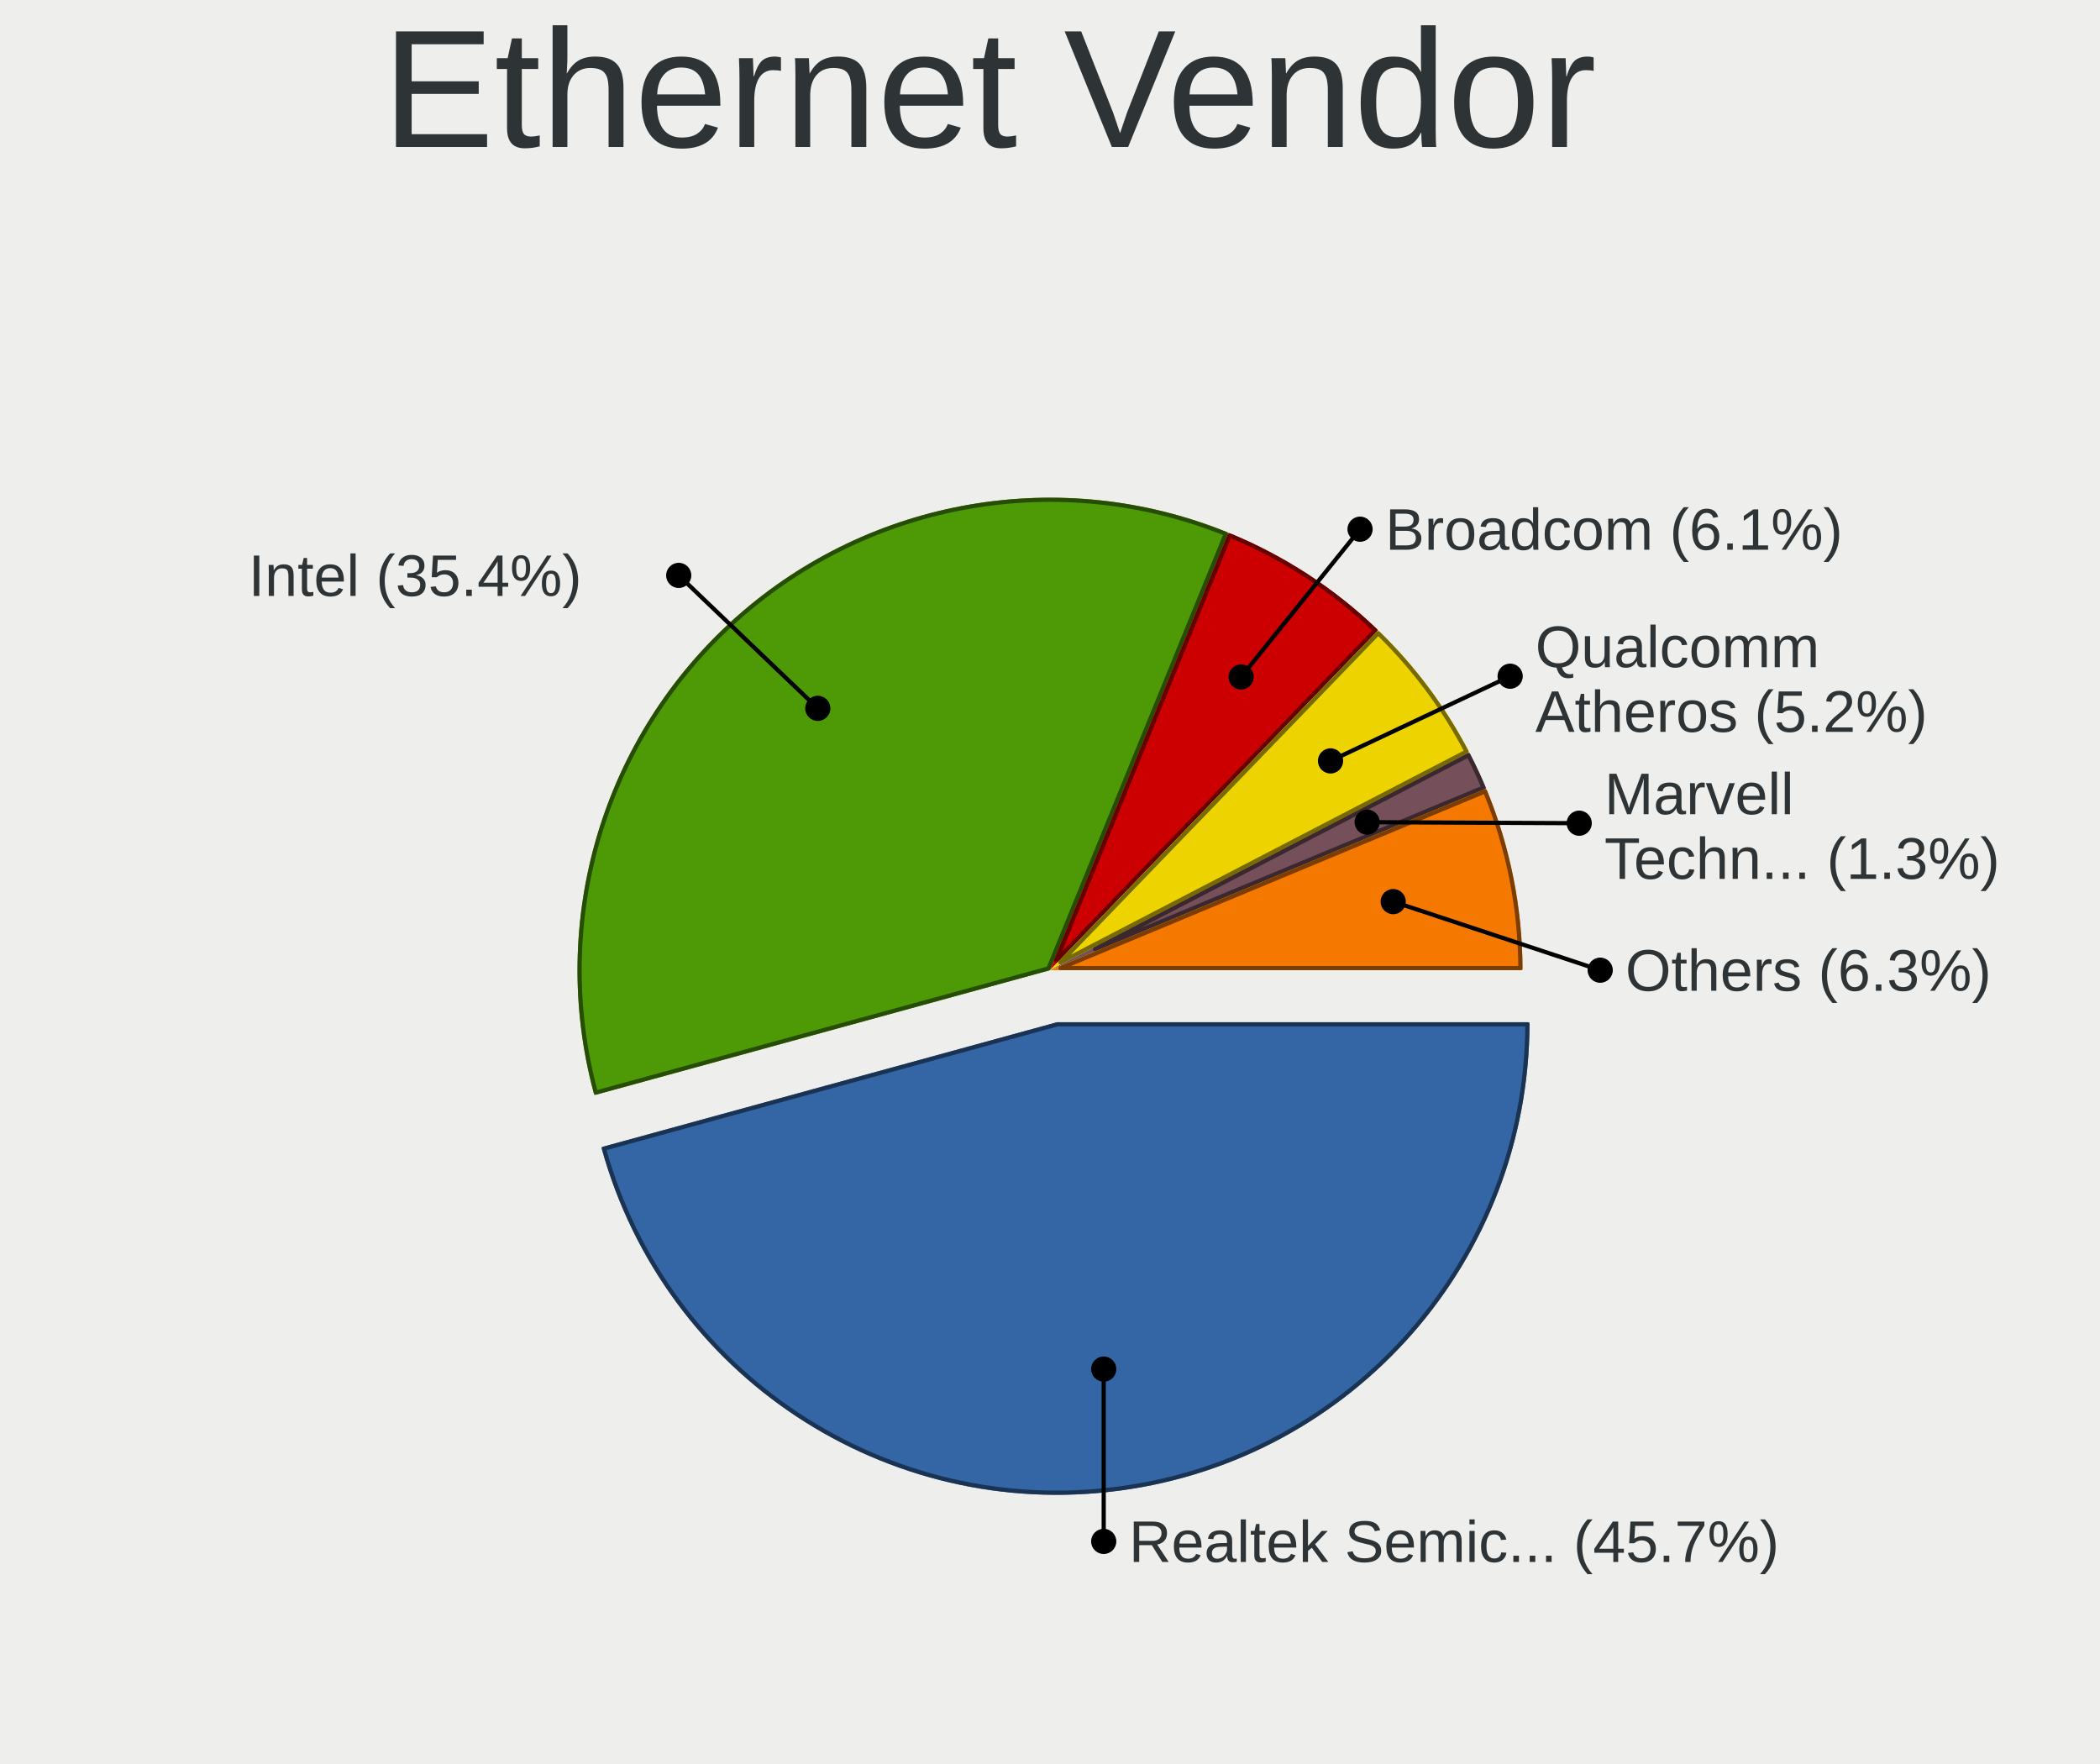
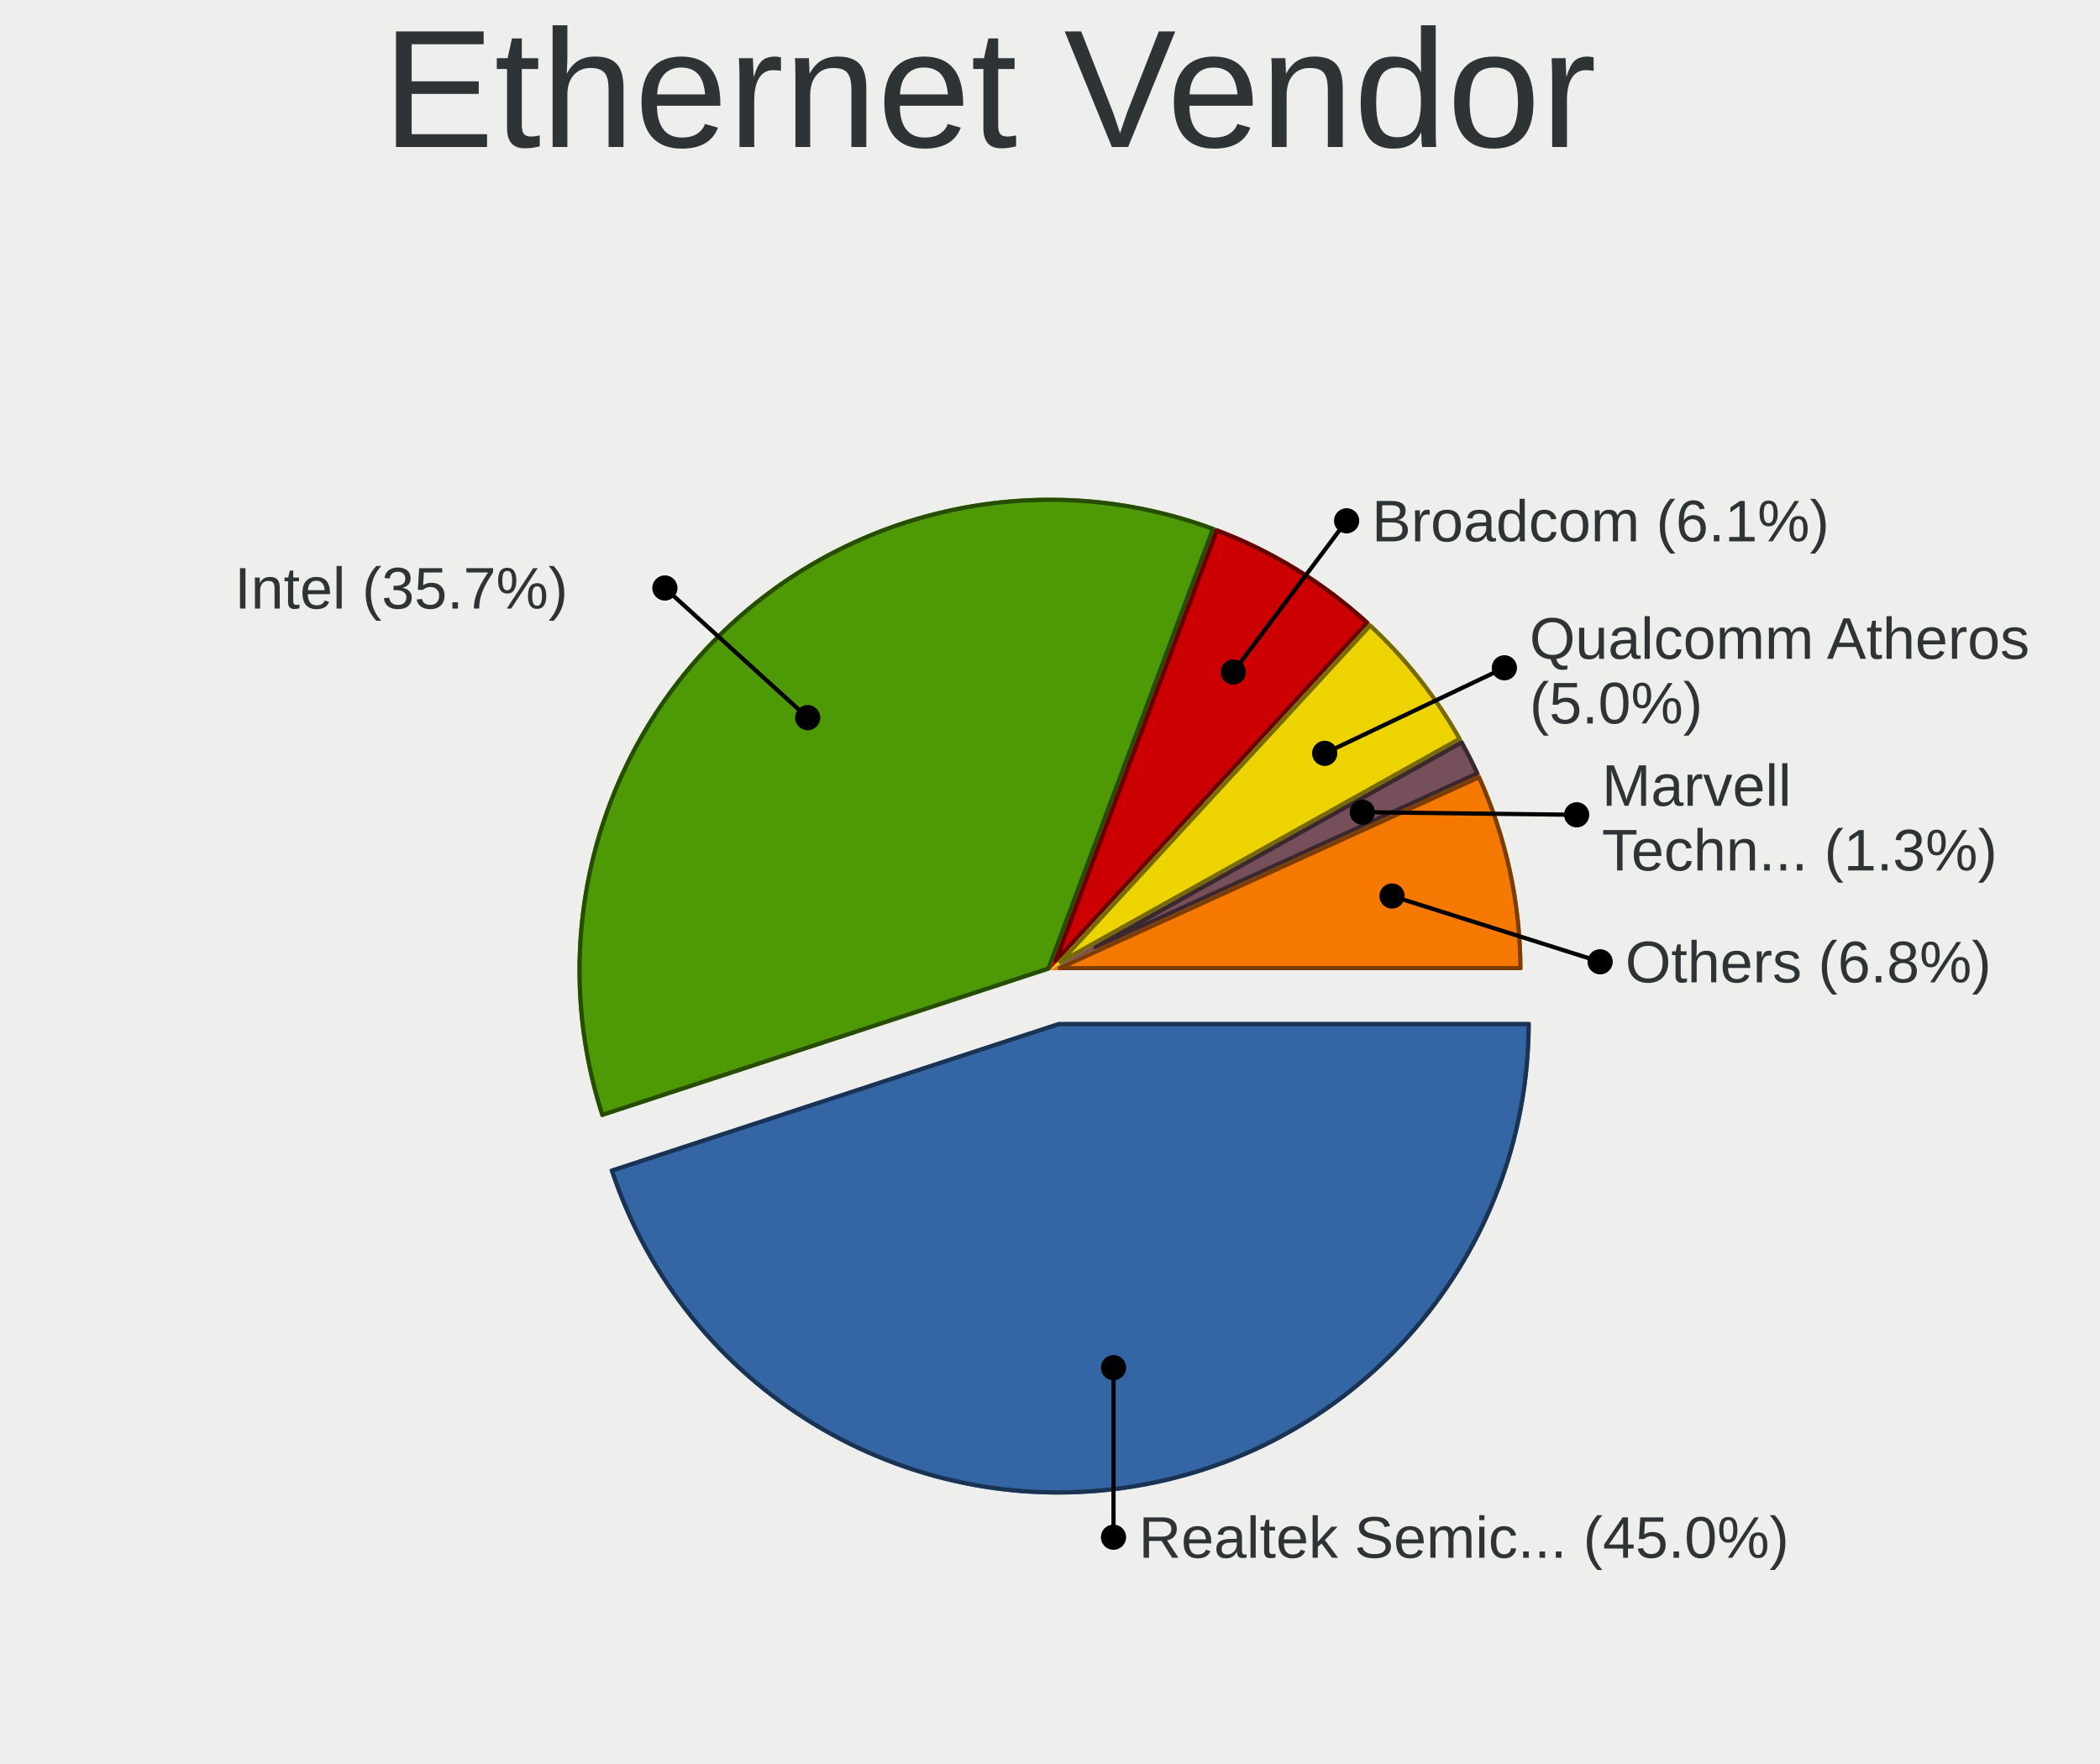
<svg xmlns="http://www.w3.org/2000/svg" width="500" height="420" version="1.0" id="ezcGraph">
  <defs />
  <g id="ezcGraphChart" color-rendering="optimizeQuality" shape-rendering="geometricPrecision" text-rendering="optimizeLegibility">
    <path d=" M 0,420 L 0,0 L 500,0 L 500,420 L 0,420 z " style="fill: #eeeeec; fill-opacity: 1.00; stroke: none;" id="ezcGraphPolygon_1" />
    <path d=" M 0,42 L 0,0 L 500,0 L 500,42 L 0,42 z " style="fill: #000000; fill-opacity: 0.00; stroke: none;" id="ezcGraphPolygon_2" />
-     <path d="M 251.67,243.39 L 364.17,243.39 A 112.50,112.50 0 0,1 143.17,273.14 z" style="fill: #3465a4; fill-opacity: 1.00; stroke: none; cursor: pointer;" id="ezcGraphCircleSector_4" />
-     <path d="M 251.74,243.89 L 363.67,243.89 A 112.00,112.00 0 0,1 143.79,273.49 z" style="fill: none; stroke: #1a3352; stroke-width: 1; stroke-opacity: 1.00; stroke-linecap: round; stroke-linejoin: round;" id="ezcGraphCircleSector_5" />
-     <path d="M 250.00,231.00 L 141.51,260.75 A 112.50,112.50 0 0,1 292.50,126.84 z" style="fill: #4e9a06; fill-opacity: 1.00; stroke: none; cursor: pointer;" id="ezcGraphCircleSector_6" />
-     <path d="M 249.63,230.58 L 141.86,260.14 A 112.00,112.00 0 0,1 291.85,127.11 z" style="fill: none; stroke: #274d03; stroke-width: 1; stroke-opacity: 1.00; stroke-linecap: round; stroke-linejoin: round;" id="ezcGraphCircleSector_7" />
-     <path d="M 250.00,231.00 L 292.50,126.84 A 112.50,112.50 0 0,1 328.14,150.06 z" style="fill: #cc0000; fill-opacity: 1.00; stroke: none; cursor: pointer;" id="ezcGraphCircleSector_8" />
-     <path d="M 251.44,228.78 L 292.78,127.49 A 112.00,112.00 0 0,1 327.43,150.07 z" style="fill: none; stroke: #660000; stroke-width: 1; stroke-opacity: 1.00; stroke-linecap: round; stroke-linejoin: round;" id="ezcGraphCircleSector_9" />
-     <path d="M 250.00,231.00 L 328.14,150.06 A 112.50,112.50 0 0,1 349.84,179.15 z" style="fill: #edd400; fill-opacity: 1.00; stroke: none; cursor: pointer;" id="ezcGraphCircleSector_10" />
-     <path d="M 252.48,229.15 L 328.15,150.77 A 112.00,112.00 0 0,1 349.17,178.94 z" style="fill: none; stroke: #776a00; stroke-width: 1; stroke-opacity: 1.00; stroke-linecap: round; stroke-linejoin: round;" id="ezcGraphCircleSector_11" />
-     <path d="M 250.00,231.00 L 349.84,179.15 A 112.50,112.50 0 0,1 353.86,187.77 z" style="fill: #75505b; fill-opacity: 1.00; stroke: none; cursor: pointer;" id="ezcGraphCircleSector_12" />
-     <path d="M 260.72,225.99 L 349.63,179.83 A 112.00,112.00 0 0,1 353.21,187.50 z" style="fill: none; stroke: #3b282e; stroke-width: 1; stroke-opacity: 1.00; stroke-linecap: round; stroke-linejoin: round;" id="ezcGraphCircleSector_13" />
-     <path d="M 250.00,231.00 L 353.86,187.77 A 112.50,112.50 0 0,1 362.50,231.00 z" style="fill: #f57900; fill-opacity: 1.00; stroke: none;" id="ezcGraphCircleSector_14" />
-     <path d="M 252.50,230.50 L 353.59,188.42 A 112.00,112.00 0 0,1 362.00,230.50 z" style="fill: none; stroke: #7b3d00; stroke-width: 1; stroke-opacity: 1.00; stroke-linecap: round; stroke-linejoin: round;" id="ezcGraphCircleSector_15" />
-     <path d=" M 194.706,168.654 L 161.605,137" style="fill: none; stroke: #000000; stroke-width: 1; stroke-opacity: 1.00; stroke-linecap: round; stroke-linejoin: round;" id="ezcGraphLine_16" />
-     <ellipse cx="194.706" cy="168.654" rx="3" ry="3" style="fill: #000000; fill-opacity: 1.00; stroke: none;" id="ezcGraphCircle_17" />
-     <ellipse cx="161.605" cy="137" rx="3" ry="3" style="fill: #000000; fill-opacity: 1.00; stroke: none;" id="ezcGraphCircle_18" />
-     <path d=" M 295.501,161.185 L 323.823,126" style="fill: none; stroke: #000000; stroke-width: 1; stroke-opacity: 1.00; stroke-linecap: round; stroke-linejoin: round;" id="ezcGraphLine_20" />
-     <ellipse cx="295.501" cy="161.185" rx="3" ry="3" style="fill: #000000; fill-opacity: 1.00; stroke: none;" id="ezcGraphCircle_21" />
-     <ellipse cx="323.823" cy="126" rx="3" ry="3" style="fill: #000000; fill-opacity: 1.00; stroke: none;" id="ezcGraphCircle_22" />
-     <path d=" M 316.792,181.167 L 359.562,161" style="fill: none; stroke: #000000; stroke-width: 1; stroke-opacity: 1.00; stroke-linecap: round; stroke-linejoin: round;" id="ezcGraphLine_24" />
-     <ellipse cx="316.792" cy="181.167" rx="3" ry="3" style="fill: #000000; fill-opacity: 1.00; stroke: none;" id="ezcGraphCircle_25" />
-     <ellipse cx="359.562" cy="161" rx="3" ry="3" style="fill: #000000; fill-opacity: 1.00; stroke: none;" id="ezcGraphCircle_26" />
-     <path d=" M 325.512,195.752 L 376,196" style="fill: none; stroke: #000000; stroke-width: 1; stroke-opacity: 1.00; stroke-linecap: round; stroke-linejoin: round;" id="ezcGraphLine_28" />
-     <ellipse cx="325.512" cy="195.752" rx="3" ry="3" style="fill: #000000; fill-opacity: 1.00; stroke: none;" id="ezcGraphCircle_29" />
-     <ellipse cx="376" cy="196" rx="3" ry="3" style="fill: #000000; fill-opacity: 1.00; stroke: none;" id="ezcGraphCircle_30" />
-     <path d=" M 331.718,214.671 L 381,231" style="fill: none; stroke: #000000; stroke-width: 1; stroke-opacity: 1.00; stroke-linecap: round; stroke-linejoin: round;" id="ezcGraphLine_32" />
-     <ellipse cx="331.718" cy="214.671" rx="3" ry="3" style="fill: #000000; fill-opacity: 1.00; stroke: none;" id="ezcGraphCircle_33" />
-     <ellipse cx="381" cy="231" rx="3" ry="3" style="fill: #000000; fill-opacity: 1.00; stroke: none;" id="ezcGraphCircle_34" />
-     <path d=" M 262.788,325.976 L 262.788,367" style="fill: none; stroke: #000000; stroke-width: 1; stroke-opacity: 1.00; stroke-linecap: round; stroke-linejoin: round;" id="ezcGraphLine_36" />
-     <ellipse cx="262.788" cy="325.976" rx="3" ry="3" style="fill: #000000; fill-opacity: 1.00; stroke: none;" id="ezcGraphCircle_37" />
-     <ellipse cx="262.788" cy="367" rx="3" ry="3" style="fill: #000000; fill-opacity: 1.00; stroke: none;" id="ezcGraphCircle_38" />
+     <path d="M 251.97,243.34 L 364.47,243.34 A 112.50,112.50 0 0,1 145.07,278.40 z" style="fill: #3465a4; fill-opacity: 1.00; stroke: none; cursor: pointer;" id="ezcGraphCircleSector_4" />
+     <path d="M 252.05,243.84 L 363.97,243.84 A 112.00,112.00 0 0,1 145.71,278.72 z" style="fill: none; stroke: #1a3352; stroke-width: 1; stroke-opacity: 1.00; stroke-linecap: round; stroke-linejoin: round;" id="ezcGraphCircleSector_5" />
+     <path d="M 250.00,231.00 L 143.10,266.06 A 112.50,112.50 0 0,1 289.45,125.64 z" style="fill: #4e9a06; fill-opacity: 1.00; stroke: none; cursor: pointer;" id="ezcGraphCircleSector_6" />
+     <path d="M 249.62,230.60 L 143.42,265.43 A 112.00,112.00 0 0,1 288.80,125.94 z" style="fill: none; stroke: #274d03; stroke-width: 1; stroke-opacity: 1.00; stroke-linecap: round; stroke-linejoin: round;" id="ezcGraphCircleSector_7" />
+     <path d="M 250.00,231.00 L 289.45,125.64 A 112.50,112.50 0 0,1 326.19,148.23 z" style="fill: #cc0000; fill-opacity: 1.00; stroke: none; cursor: pointer;" id="ezcGraphCircleSector_8" />
+     <path d="M 251.37,228.78 L 289.74,126.29 A 112.00,112.00 0 0,1 325.49,148.26 z" style="fill: none; stroke: #660000; stroke-width: 1; stroke-opacity: 1.00; stroke-linecap: round; stroke-linejoin: round;" id="ezcGraphCircleSector_9" />
+     <path d="M 250.00,231.00 L 326.19,148.23 A 112.50,112.50 0 0,1 348.19,176.10 z" style="fill: #edd400; fill-opacity: 1.00; stroke: none; cursor: pointer;" id="ezcGraphCircleSector_10" />
+     <path d="M 252.49,229.04 L 326.22,148.94 A 112.00,112.00 0 0,1 347.51,175.91 z" style="fill: none; stroke: #776a00; stroke-width: 1; stroke-opacity: 1.00; stroke-linecap: round; stroke-linejoin: round;" id="ezcGraphCircleSector_11" />
+     <path d="M 250.00,231.00 L 348.19,176.10 A 112.50,112.50 0 0,1 352.39,184.39 z" style="fill: #75505b; fill-opacity: 1.00; stroke: none; cursor: pointer;" id="ezcGraphCircleSector_12" />
+     <path d="M 260.80,225.54 L 348.00,176.78 A 112.00,112.00 0 0,1 351.73,184.15 z" style="fill: none; stroke: #3b282e; stroke-width: 1; stroke-opacity: 1.00; stroke-linecap: round; stroke-linejoin: round;" id="ezcGraphCircleSector_13" />
+     <path d="M 250.00,231.00 L 352.39,184.39 A 112.50,112.50 0 0,1 362.50,231.00 z" style="fill: #f57900; fill-opacity: 1.00; stroke: none;" id="ezcGraphCircleSector_14" />
+     <path d="M 252.31,230.50 L 352.14,185.06 A 112.00,112.00 0 0,1 362.00,230.50 z" style="fill: none; stroke: #7b3d00; stroke-width: 1; stroke-opacity: 1.00; stroke-linecap: round; stroke-linejoin: round;" id="ezcGraphCircleSector_15" />
+     <path d=" M 192.305,170.869 L 158.303,140" style="fill: none; stroke: #000000; stroke-width: 1; stroke-opacity: 1.00; stroke-linecap: round; stroke-linejoin: round;" id="ezcGraphLine_16" />
+     <ellipse cx="192.305" cy="170.869" rx="3" ry="3" style="fill: #000000; fill-opacity: 1.00; stroke: none;" id="ezcGraphCircle_17" />
+     <ellipse cx="158.303" cy="140" rx="3" ry="3" style="fill: #000000; fill-opacity: 1.00; stroke: none;" id="ezcGraphCircle_18" />
+     <path d=" M 293.639,160.007 L 320.622,124" style="fill: none; stroke: #000000; stroke-width: 1; stroke-opacity: 1.00; stroke-linecap: round; stroke-linejoin: round;" id="ezcGraphLine_20" />
+     <ellipse cx="293.639" cy="160.007" rx="3" ry="3" style="fill: #000000; fill-opacity: 1.00; stroke: none;" id="ezcGraphCircle_21" />
+     <ellipse cx="320.622" cy="124" rx="3" ry="3" style="fill: #000000; fill-opacity: 1.00; stroke: none;" id="ezcGraphCircle_22" />
+     <path d=" M 315.408,179.364 L 358.181,159" style="fill: none; stroke: #000000; stroke-width: 1; stroke-opacity: 1.00; stroke-linecap: round; stroke-linejoin: round;" id="ezcGraphLine_24" />
+     <ellipse cx="315.408" cy="179.364" rx="3" ry="3" style="fill: #000000; fill-opacity: 1.00; stroke: none;" id="ezcGraphCircle_25" />
+     <ellipse cx="358.181" cy="159" rx="3" ry="3" style="fill: #000000; fill-opacity: 1.00; stroke: none;" id="ezcGraphCircle_26" />
+     <path d=" M 324.354,193.372 L 375.399,194" style="fill: none; stroke: #000000; stroke-width: 1; stroke-opacity: 1.00; stroke-linecap: round; stroke-linejoin: round;" id="ezcGraphLine_28" />
+     <ellipse cx="324.354" cy="193.372" rx="3" ry="3" style="fill: #000000; fill-opacity: 1.00; stroke: none;" id="ezcGraphCircle_29" />
+     <ellipse cx="375.399" cy="194" rx="3" ry="3" style="fill: #000000; fill-opacity: 1.00; stroke: none;" id="ezcGraphCircle_30" />
+     <path d=" M 331.44,213.337 L 380.984,229" style="fill: none; stroke: #000000; stroke-width: 1; stroke-opacity: 1.00; stroke-linecap: round; stroke-linejoin: round;" id="ezcGraphLine_32" />
+     <ellipse cx="331.44" cy="213.337" rx="3" ry="3" style="fill: #000000; fill-opacity: 1.00; stroke: none;" id="ezcGraphCircle_33" />
+     <ellipse cx="380.984" cy="229" rx="3" ry="3" style="fill: #000000; fill-opacity: 1.00; stroke: none;" id="ezcGraphCircle_34" />
+     <path d=" M 265.122,325.633 L 265.122,366" style="fill: none; stroke: #000000; stroke-width: 1; stroke-opacity: 1.00; stroke-linecap: round; stroke-linejoin: round;" id="ezcGraphLine_36" />
+     <ellipse cx="265.122" cy="325.633" rx="3" ry="3" style="fill: #000000; fill-opacity: 1.00; stroke: none;" id="ezcGraphCircle_37" />
+     <ellipse cx="265.122" cy="366" rx="3" ry="3" style="fill: #000000; fill-opacity: 1.00; stroke: none;" id="ezcGraphCircle_38" />
    <g id="ezcGraphTextBox_3">
      <path d=" M 90.5,42 L 90.5,0.5 L 410,0.5 L 410,42 L 90.5,42 z " style="fill: #ffffff; fill-opacity: 0.00; stroke: none;" id="ezcGraphPolygon_40" />
      <text id="ezcGraphTextBox_3_text" x="91" text-length="318px" y="35" style="font-size: 40px; font-family: 'Arial'; fill: #2e3436; fill-opacity: 1.00; stroke: none;">Ethernet Vendor</text>
    </g>
    <g id="ezcGraphTextBox_19" style=" cursor: pointer;">
-       <path d=" M 58.645,145 L 58.645,129.5 L 156.605,129.5 L 156.605,145 L 58.645,145 z " style="fill: #ffffff; fill-opacity: 0.00; stroke: none;" id="ezcGraphPolygon_41" />
-       <text id="ezcGraphTextBox_19_text" x="59.145" text-length="96.46px" y="141.9" style="font-size: 14px; font-family: 'Arial'; fill: #2e3436; fill-opacity: 1.00; stroke: none;">Intel (35.4%)</text>
+       <path d=" M 55.343,148 L 55.343,132.5 L 153.303,132.5 L 153.303,148 L 55.343,148 z " style="fill: #ffffff; fill-opacity: 0.00; stroke: none;" id="ezcGraphPolygon_41" />
+       <text id="ezcGraphTextBox_19_text" x="55.843" text-length="96.46px" y="144.9" style="font-size: 14px; font-family: 'Arial'; fill: #2e3436; fill-opacity: 1.00; stroke: none;">Intel (35.7%)</text>
    </g>
    <g id="ezcGraphTextBox_23" style=" cursor: pointer;">
-       <path d=" M 329.323,134 L 329.323,118.5 L 442.123,118.5 L 442.123,134 L 329.323,134 z " style="fill: #ffffff; fill-opacity: 0.00; stroke: none;" id="ezcGraphPolygon_42" />
-       <text id="ezcGraphTextBox_23_text" x="329.823" text-length="111.3px" y="130.9" style="font-size: 14px; font-family: 'Arial'; fill: #2e3436; fill-opacity: 1.00; stroke: none;">Broadcom (6.1%)</text>
+       <path d=" M 326.122,132 L 326.122,116.5 L 438.922,116.5 L 438.922,132 L 326.122,132 z " style="fill: #ffffff; fill-opacity: 0.00; stroke: none;" id="ezcGraphPolygon_42" />
+       <text id="ezcGraphTextBox_23_text" x="326.622" text-length="111.3px" y="128.9" style="font-size: 14px; font-family: 'Arial'; fill: #2e3436; fill-opacity: 1.00; stroke: none;">Broadcom (6.1%)</text>
    </g>
    <g id="ezcGraphTextBox_27" style=" cursor: pointer;">
-       <path d=" M 365.062,176.05 L 365.062,146.45 L 470.442,146.45 L 470.442,176.05 L 365.062,176.05 z " style="fill: #ffffff; fill-opacity: 0.00; stroke: none;" id="ezcGraphPolygon_43" />
-       <text id="ezcGraphTextBox_27_text" x="365.562" text-length="59.36px" y="158.85" style="font-size: 14px; font-family: 'Arial'; fill: #2e3436; fill-opacity: 1.00; stroke: none;">Qualcomm</text>
-       <text id="ezcGraphTextBox_27_text" x="365.562" text-length="103.88px" y="174.25" style="font-size: 14px; font-family: 'Arial'; fill: #2e3436; fill-opacity: 1.00; stroke: none;">Atheros (5.2%)</text>
+       <path d=" M 363.681,174.05 L 363.681,144.45 L 483.901,144.45 L 483.901,174.05 L 363.681,174.05 z " style="fill: #ffffff; fill-opacity: 0.00; stroke: none;" id="ezcGraphPolygon_43" />
+       <text id="ezcGraphTextBox_27_text" x="364.181" text-length="118.72px" y="156.85" style="font-size: 14px; font-family: 'Arial'; fill: #2e3436; fill-opacity: 1.00; stroke: none;">Qualcomm Atheros</text>
+       <text id="ezcGraphTextBox_27_text" x="364.181" text-length="44.52px" y="172.25" style="font-size: 14px; font-family: 'Arial'; fill: #2e3436; fill-opacity: 1.00; stroke: none;">(5.0%)</text>
    </g>
    <g id="ezcGraphTextBox_31" style=" cursor: pointer;">
-       <path d=" M 381.5,211.05 L 381.5,181.45 L 494.3,181.45 L 494.3,211.05 L 381.5,211.05 z " style="fill: #ffffff; fill-opacity: 0.00; stroke: none;" id="ezcGraphPolygon_44" />
-       <text id="ezcGraphTextBox_31_text" x="382" text-length="51.94px" y="193.85" style="font-size: 14px; font-family: 'Arial'; fill: #2e3436; fill-opacity: 1.00; stroke: none;">Marvell</text>
-       <text id="ezcGraphTextBox_31_text" x="382" text-length="111.3px" y="209.25" style="font-size: 14px; font-family: 'Arial'; fill: #2e3436; fill-opacity: 1.00; stroke: none;">Techn... (1.3%)</text>
+       <path d=" M 380.899,209.05 L 380.899,179.45 L 493.699,179.45 L 493.699,209.05 L 380.899,209.05 z " style="fill: #ffffff; fill-opacity: 0.00; stroke: none;" id="ezcGraphPolygon_44" />
+       <text id="ezcGraphTextBox_31_text" x="381.399" text-length="51.94px" y="191.85" style="font-size: 14px; font-family: 'Arial'; fill: #2e3436; fill-opacity: 1.00; stroke: none;">Marvell</text>
+       <text id="ezcGraphTextBox_31_text" x="381.399" text-length="111.3px" y="207.25" style="font-size: 14px; font-family: 'Arial'; fill: #2e3436; fill-opacity: 1.00; stroke: none;">Techn... (1.3%)</text>
    </g>
    <g id="ezcGraphTextBox_35">
-       <path d=" M 386.5,239 L 386.5,223.5 L 484.46,223.5 L 484.46,239 L 386.5,239 z " style="fill: #ffffff; fill-opacity: 0.00; stroke: none;" id="ezcGraphPolygon_45" />
-       <text id="ezcGraphTextBox_35_text" x="387" text-length="96.46px" y="235.9" style="font-size: 14px; font-family: 'Arial'; fill: #2e3436; fill-opacity: 1.00; stroke: none;">Others (6.3%)</text>
+       <path d=" M 386.484,237 L 386.484,221.5 L 484.444,221.5 L 484.444,237 L 386.484,237 z " style="fill: #ffffff; fill-opacity: 0.00; stroke: none;" id="ezcGraphPolygon_45" />
+       <text id="ezcGraphTextBox_35_text" x="386.984" text-length="96.46px" y="233.9" style="font-size: 14px; font-family: 'Arial'; fill: #2e3436; fill-opacity: 1.00; stroke: none;">Others (6.8%)</text>
    </g>
    <g id="ezcGraphTextBox_39" style=" cursor: pointer;">
-       <path d=" M 268.288,375 L 268.288,359.5 L 447.868,359.5 L 447.868,375 L 268.288,375 z " style="fill: #ffffff; fill-opacity: 0.00; stroke: none;" id="ezcGraphPolygon_46" />
-       <text id="ezcGraphTextBox_39_text" x="268.788" text-length="178.08px" y="371.9" style="font-size: 14px; font-family: 'Arial'; fill: #2e3436; fill-opacity: 1.00; stroke: none;">Realtek Semic... (45.7%)</text>
+       <path d=" M 270.622,374 L 270.622,358.5 L 450.202,358.5 L 450.202,374 L 270.622,374 z " style="fill: #ffffff; fill-opacity: 0.00; stroke: none;" id="ezcGraphPolygon_46" />
+       <text id="ezcGraphTextBox_39_text" x="271.122" text-length="178.08px" y="370.9" style="font-size: 14px; font-family: 'Arial'; fill: #2e3436; fill-opacity: 1.00; stroke: none;">Realtek Semic... (45.0%)</text>
    </g>
  </g>
</svg>
